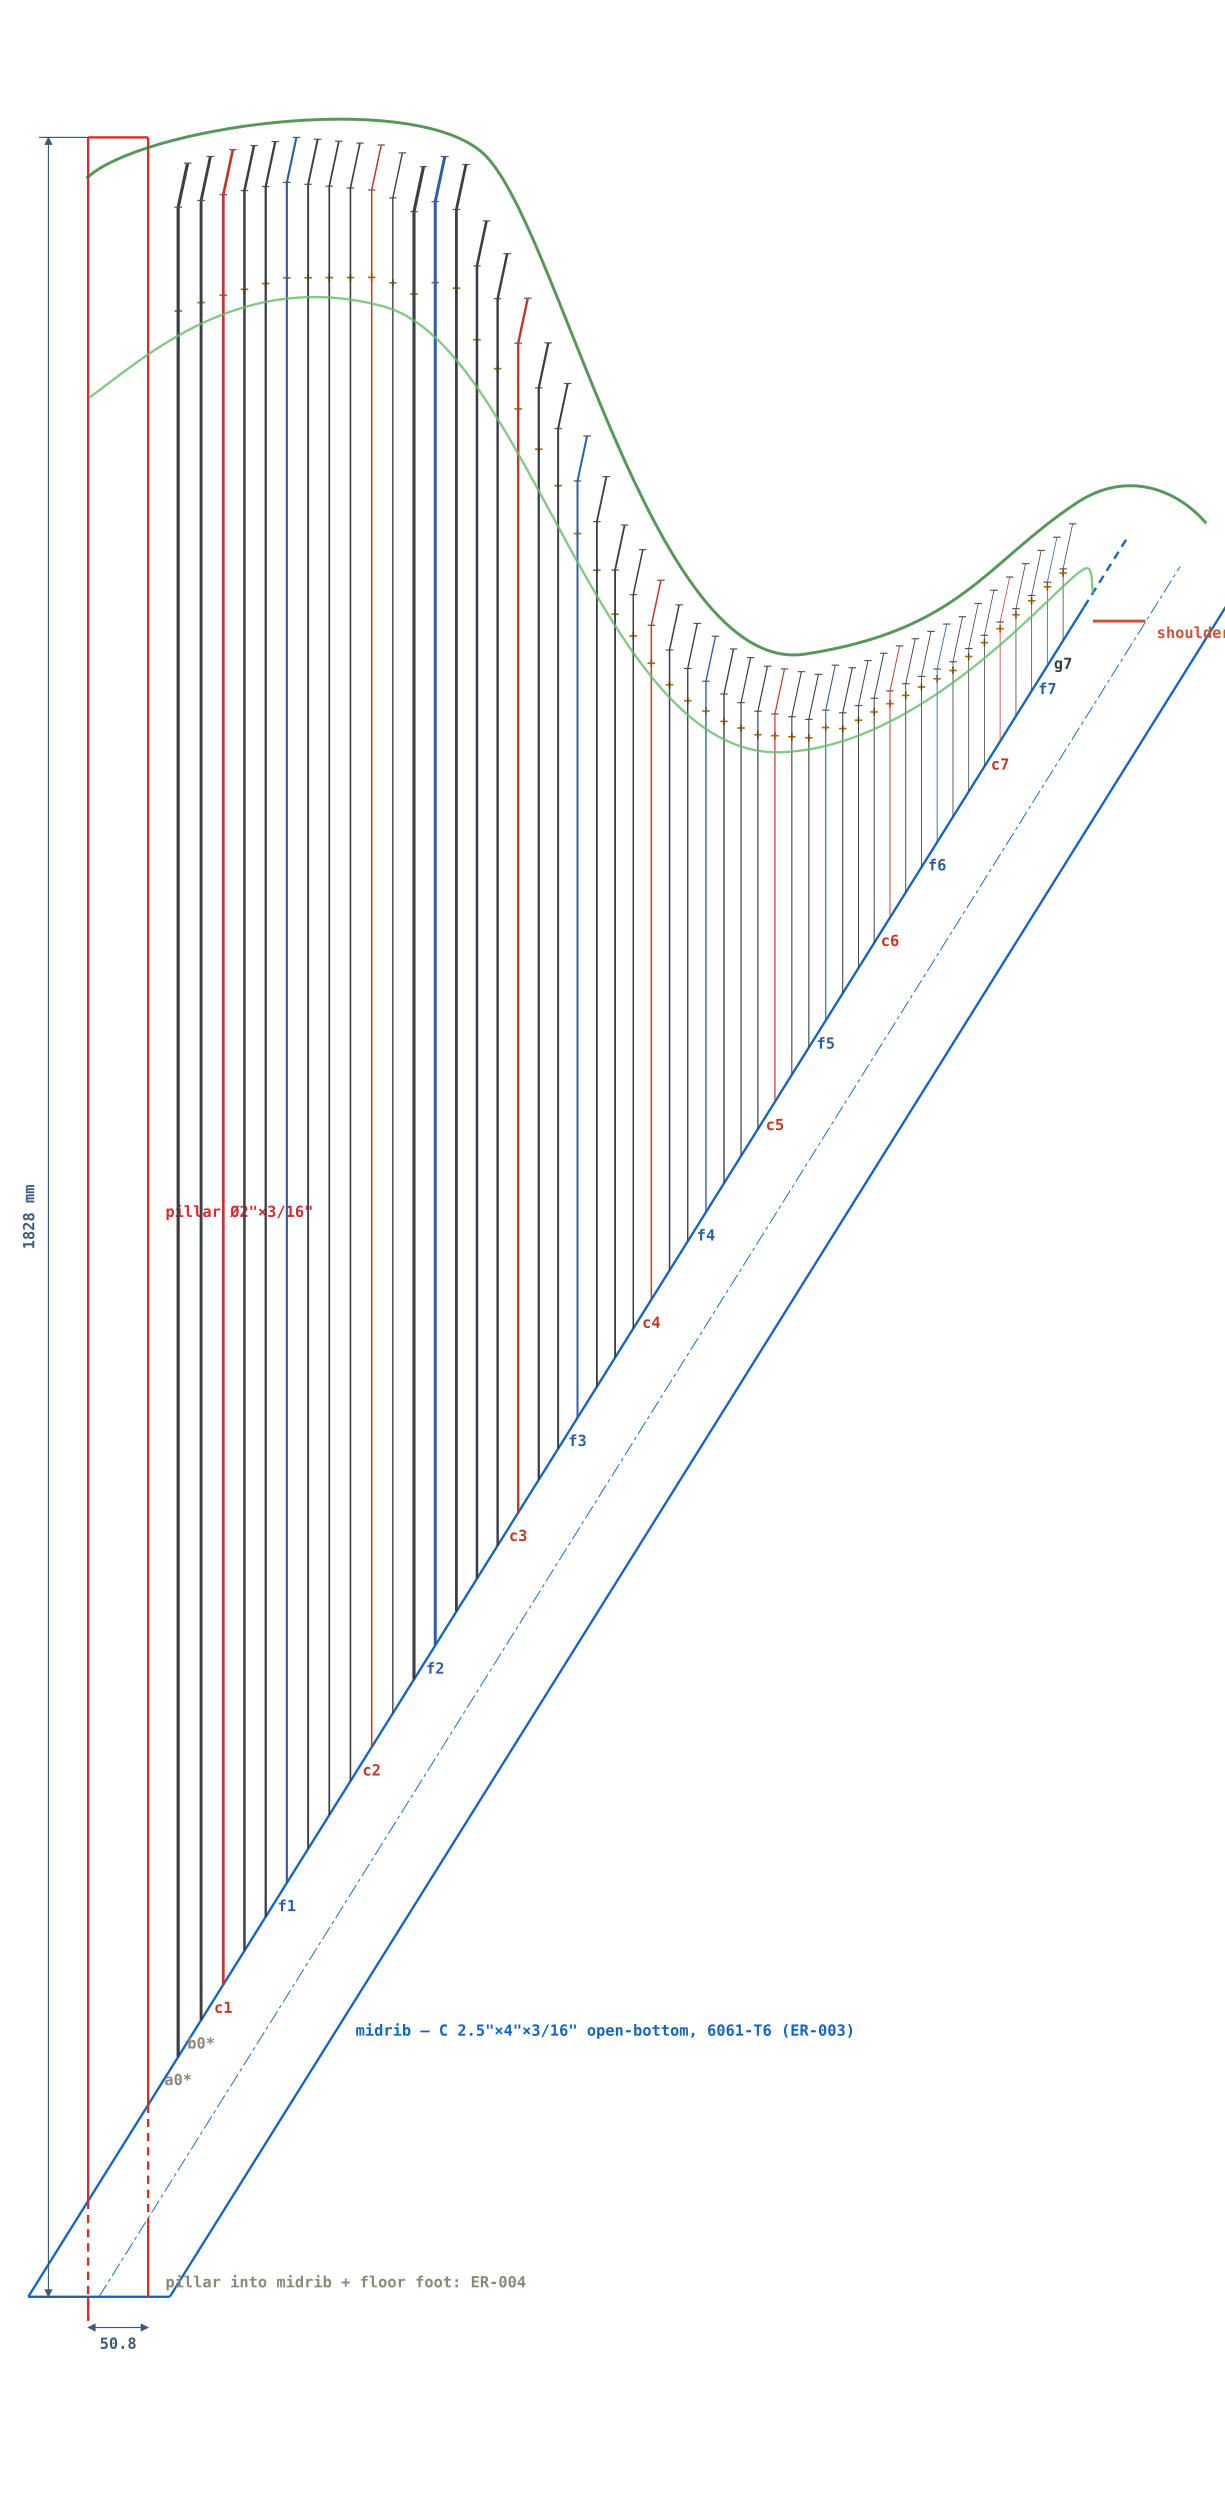
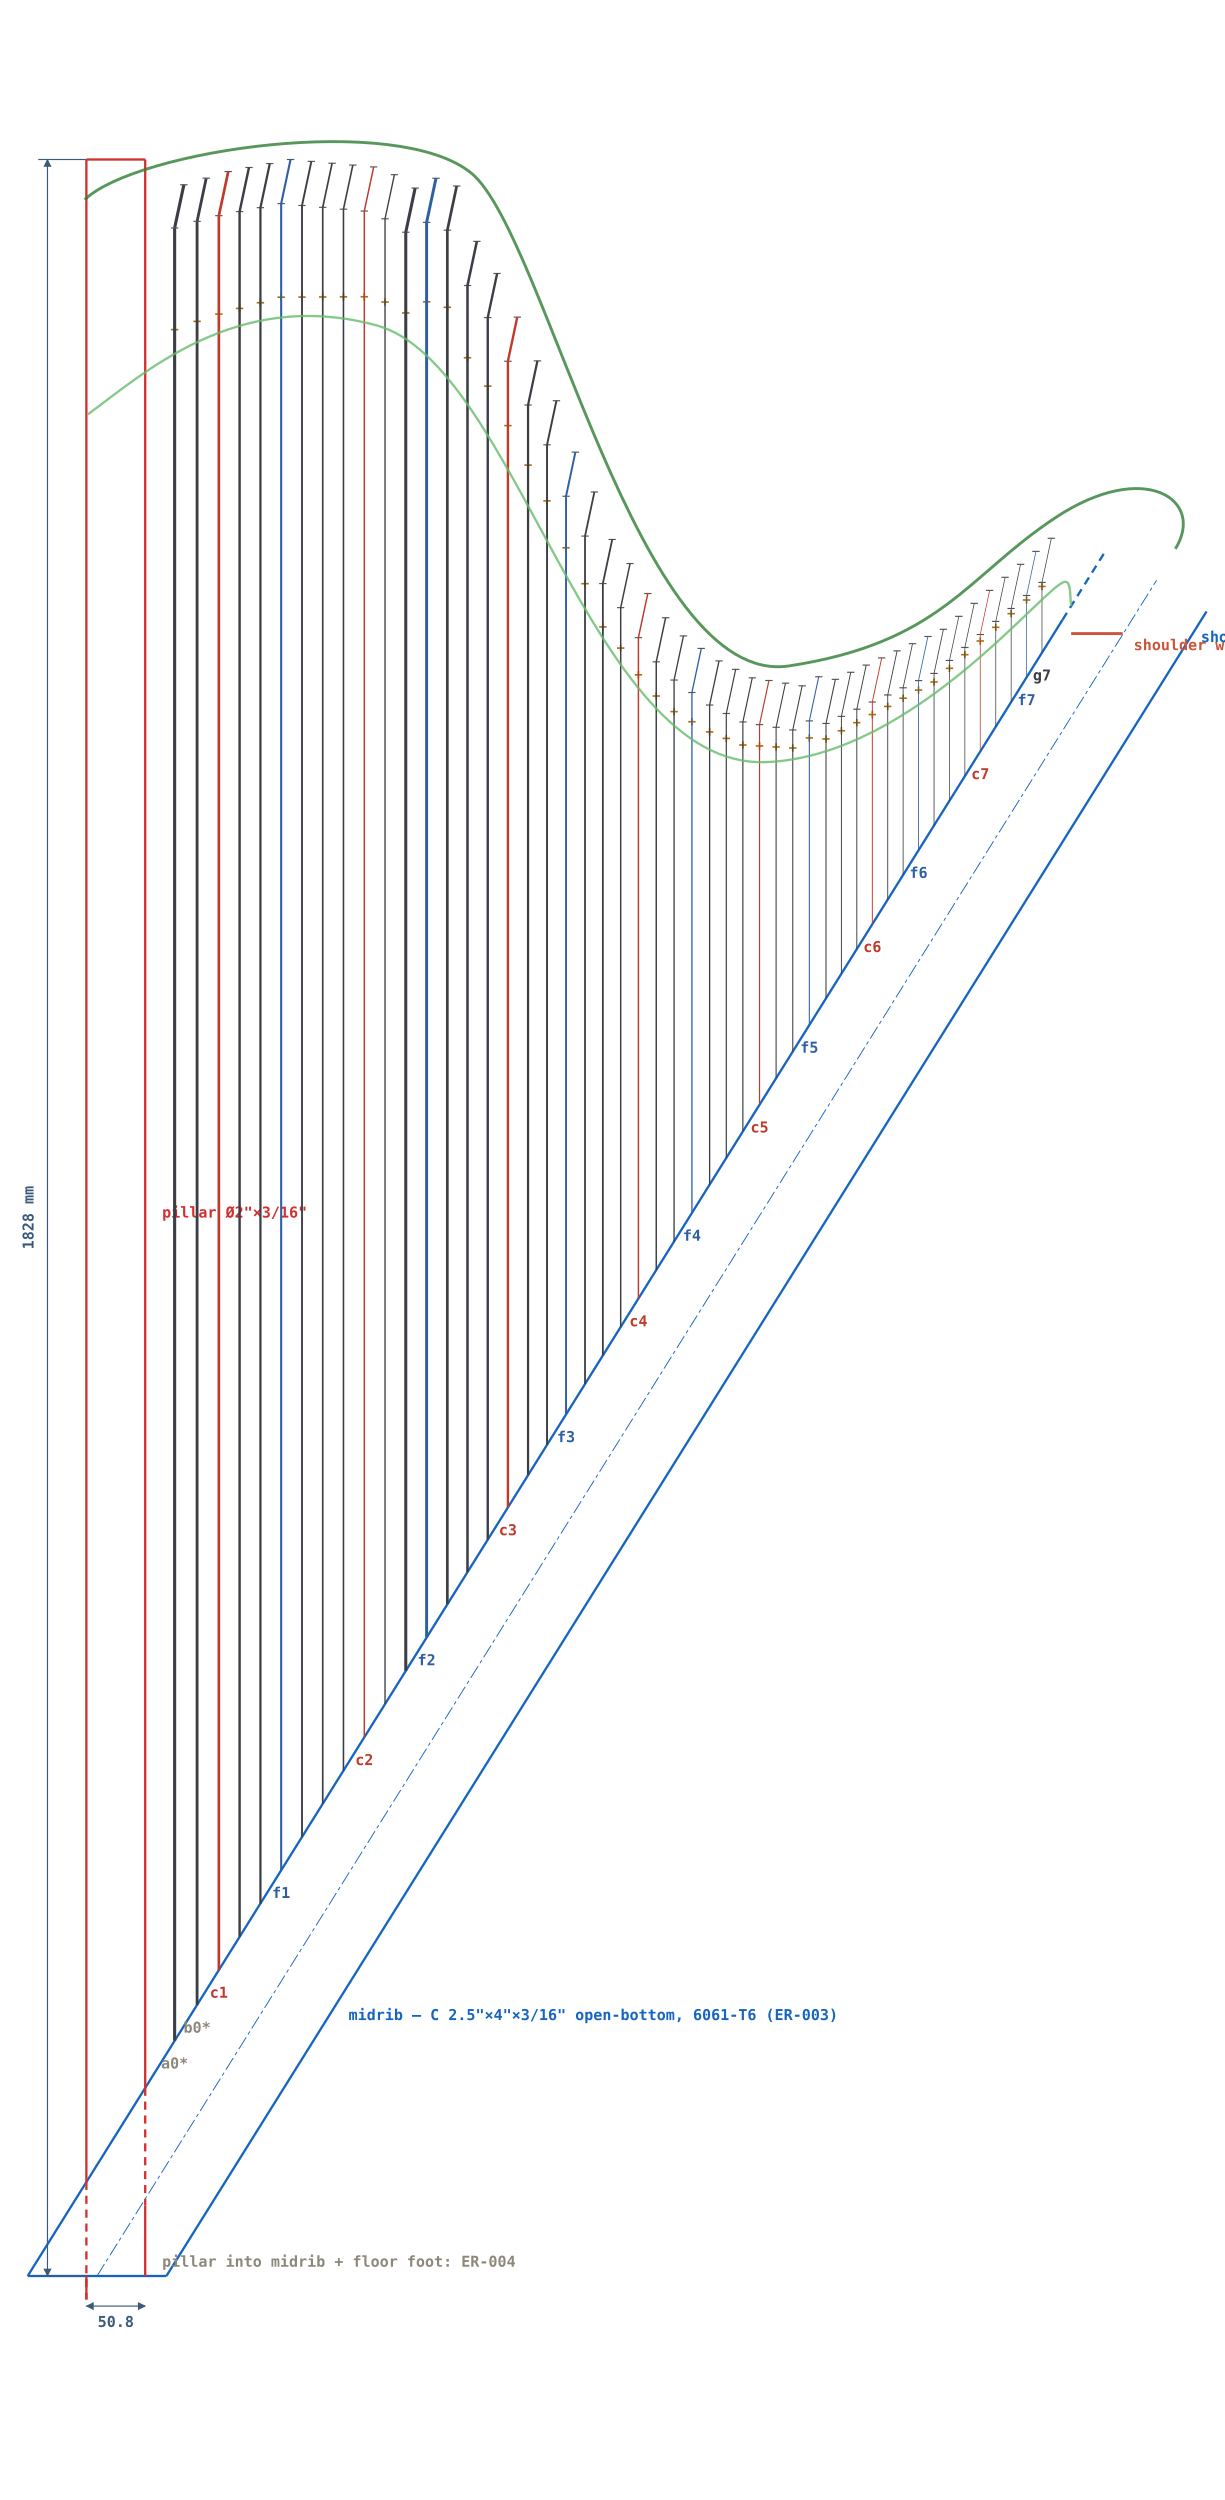
- <svg xmlns="http://www.w3.org/2000/svg" width="942mm" height="1924mm" viewBox="65 0 1036 1924">
+ <svg xmlns="http://www.w3.org/2000/svg" width="942mm" height="1924mm" viewBox="65 0 1057 1924">
  <style>.nl{font-size:13px;font-weight:700;font-family:ui-monospace,Menlo,Consolas,monospace}</style>
  <defs>
    <marker id="arr" viewBox="0 0 10 10" refX="9" refY="5" markerWidth="7" markerHeight="7" orient="auto-start-reverse">
      <path d="M0 0 L10 5 L0 10 z" fill="#3b5a7a" />
    </marker>
  </defs>
  <line x1="88.9" y1="1848.0" x2="982.6" y2="417.7" stroke="#1565c0" stroke-width="2" />
  <line x1="982.6" y1="417.7" x2="1020.7" y2="356.7" stroke="#1565c0" stroke-width="2" stroke-dasharray="7 5" />
  <line x1="208.7" y1="1848.0" x2="1106.9" y2="410.6" stroke="#1565c0" stroke-width="2" />
  <line x1="990.0" y1="429.7" x2="1034.5" y2="429.7" stroke="#c9553a" stroke-width="2.5" />
  <text x="1044" y="444" class="nl" fill="#c9553a">shoulder weld</text>
  <text x="1102" y="437" class="nl" fill="#1565c0">shoulder lap: ER-005</text>
  <line x1="88.9" y1="1848.0" x2="208.7" y2="1848.0" stroke="#1565c0" stroke-width="2" />
  <line x1="148.8" y1="1848.0" x2="1063.8" y2="383.6" stroke="#1565c0" stroke-width="0.8" stroke-dasharray="12 3 3 3" />
  <text x="366" y="1627" class="nl" fill="#1565c0">midrib — C 2.5"×4"×3/16" open-bottom, 6061-T6 (ER-003)</text>
  <line x1="139.6" y1="20.3" x2="139.6" y2="1766.7" stroke="#d32f2f" stroke-width="2" />
  <line x1="139.6" y1="1766.7" x2="139.6" y2="1868.3" stroke="#d32f2f" stroke-width="2" stroke-dasharray="7 5" />
  <line x1="139.6" y1="1868.3" x2="139.6" y2="1848.0" stroke="#d32f2f" stroke-width="2" />
  <line x1="190.4" y1="20.3" x2="190.4" y2="1685.4" stroke="#d32f2f" stroke-width="2" />
  <line x1="190.4" y1="1685.4" x2="190.4" y2="1787.0" stroke="#d32f2f" stroke-width="2" stroke-dasharray="7 5" />
  <line x1="190.4" y1="1787.0" x2="190.4" y2="1848.0" stroke="#d32f2f" stroke-width="2" />
  <line x1="139.6" y1="20.3" x2="190.4" y2="20.3" stroke="#d32f2f" stroke-width="2" />
  <text x="205" y="934" class="nl" fill="#d32f2f">pillar Ø2"×3/16"</text>
  <text x="205" y="1840" class="nl" fill="#8d877a">pillar into midrib + floor foot: ER-004</text>
  <g stroke="#3b5a7a" stroke-width="1" fill="none">
    <line x1="106" y1="20.3" x2="106" y2="1848.0" marker-start="url(#arr)" marker-end="url(#arr)" />
    <line x1="98" y1="20.3" x2="139.6" y2="20.3" />
    <line x1="98" y1="1848.0" x2="139.6" y2="1848.0" />
  </g>
  <text x="94" y="934" class="nl" fill="#3b5a7a" text-anchor="middle" transform="rotate(-90 94 934)">1828 mm</text>
  <g stroke="#3b5a7a" stroke-width="1" fill="none">
    <line x1="139.6" y1="1874.0" x2="190.4" y2="1874.0" marker-start="url(#arr)" marker-end="url(#arr)" />
  </g>
  <text x="165" y="1892" class="nl" fill="#3b5a7a" text-anchor="middle">50.8</text>
  <g stroke="#555" stroke-width="1.0" fill="none">
    <line x1="250.8" y1="68.8" x2="257.2" y2="68.8" />
    <line x1="258.9" y1="30.7" x2="265.3" y2="30.7" />
    <line x1="268.8" y1="65.3" x2="275.1" y2="65.3" />
    <line x1="276.9" y1="27.2" x2="283.2" y2="27.2" />
    <line x1="286.7" y1="61.9" x2="293.0" y2="61.9" />
    <line x1="294.8" y1="23.8" x2="301.1" y2="23.8" />
    <line x1="304.6" y1="58.4" x2="311.0" y2="58.4" />
    <line x1="312.7" y1="20.3" x2="319.1" y2="20.3" />
    <line x1="322.6" y1="60.0" x2="328.9" y2="60.0" />
    <line x1="330.7" y1="21.9" x2="337.0" y2="21.9" />
    <line x1="340.5" y1="61.6" x2="346.9" y2="61.6" />
    <line x1="348.6" y1="23.5" x2="355.0" y2="23.5" />
    <line x1="358.4" y1="63.2" x2="364.8" y2="63.2" />
    <line x1="366.5" y1="25.1" x2="372.9" y2="25.1" />
    <line x1="376.4" y1="64.8" x2="382.7" y2="64.8" />
    <line x1="384.5" y1="26.7" x2="390.8" y2="26.7" />
    <line x1="394.3" y1="71.5" x2="400.7" y2="71.5" />
    <line x1="402.4" y1="33.4" x2="408.8" y2="33.4" />
    <line x1="412.3" y1="83.1" x2="418.6" y2="83.1" />
    <line x1="420.4" y1="45.0" x2="426.7" y2="45.0" />
    <line x1="430.2" y1="74.6" x2="436.5" y2="74.6" />
    <line x1="438.3" y1="36.5" x2="444.7" y2="36.5" />
    <line x1="448.1" y1="81.3" x2="454.5" y2="81.3" />
    <line x1="456.2" y1="43.2" x2="462.6" y2="43.2" />
    <line x1="465.6" y1="129.1" x2="471.9" y2="129.1" />
    <line x1="473.7" y1="91.0" x2="480.0" y2="91.0" />
    <line x1="483.0" y1="156.8" x2="489.3" y2="156.8" />
    <line x1="491.1" y1="118.7" x2="497.4" y2="118.7" />
    <line x1="500.4" y1="194.5" x2="506.8" y2="194.5" />
    <line x1="508.5" y1="156.4" x2="514.9" y2="156.4" />
    <line x1="517.8" y1="232.3" x2="524.2" y2="232.3" />
    <line x1="525.9" y1="194.2" x2="532.3" y2="194.2" />
    <line x1="534.2" y1="266.7" x2="540.6" y2="266.7" />
    <line x1="542.3" y1="228.6" x2="548.7" y2="228.6" />
    <line x1="550.6" y1="311.1" x2="557.0" y2="311.1" />
    <line x1="558.7" y1="273.0" x2="565.1" y2="273.0" />
    <line x1="567.0" y1="345.5" x2="573.4" y2="345.5" />
    <line x1="575.1" y1="307.4" x2="581.5" y2="307.4" />
    <line x1="582.4" y1="386.5" x2="588.8" y2="386.5" />
    <line x1="590.5" y1="348.4" x2="596.8" y2="348.4" />
    <line x1="597.8" y1="407.3" x2="604.1" y2="407.3" />
    <line x1="605.9" y1="369.2" x2="612.2" y2="369.2" />
    <line x1="613.2" y1="433.2" x2="619.5" y2="433.2" />
    <line x1="621.3" y1="395.1" x2="627.6" y2="395.1" />
    <line x1="628.5" y1="454.1" x2="634.9" y2="454.1" />
    <line x1="636.6" y1="416.0" x2="643.0" y2="416.0" />
    <line x1="643.9" y1="469.8" x2="650.3" y2="469.8" />
    <line x1="652.0" y1="431.7" x2="658.4" y2="431.7" />
    <line x1="659.3" y1="480.6" x2="665.6" y2="480.6" />
    <line x1="667.4" y1="442.5" x2="673.7" y2="442.5" />
    <line x1="674.6" y1="491.4" x2="681.0" y2="491.4" />
    <line x1="682.8" y1="453.3" x2="689.1" y2="453.3" />
    <line x1="689.0" y1="498.7" x2="695.4" y2="498.7" />
    <line x1="697.1" y1="460.6" x2="703.5" y2="460.6" />
    <line x1="703.4" y1="506.0" x2="709.7" y2="506.0" />
    <line x1="711.5" y1="467.9" x2="717.8" y2="467.9" />
    <line x1="717.7" y1="508.3" x2="724.1" y2="508.3" />
    <line x1="725.8" y1="470.2" x2="732.2" y2="470.2" />
    <line x1="732.1" y1="510.6" x2="738.4" y2="510.6" />
    <line x1="740.2" y1="472.5" x2="746.5" y2="472.5" />
    <line x1="746.4" y1="512.9" x2="752.8" y2="512.9" />
    <line x1="754.5" y1="474.8" x2="760.9" y2="474.8" />
    <line x1="760.8" y1="505.1" x2="767.1" y2="505.1" />
    <line x1="768.9" y1="467.0" x2="775.2" y2="467.0" />
    <line x1="775.1" y1="507.3" x2="781.5" y2="507.3" />
    <line x1="783.2" y1="469.2" x2="789.6" y2="469.2" />
    <line x1="788.4" y1="501.2" x2="794.8" y2="501.2" />
    <line x1="796.5" y1="463.1" x2="802.9" y2="463.1" />
    <line x1="801.8" y1="495.0" x2="808.1" y2="495.0" />
    <line x1="809.9" y1="456.9" x2="816.2" y2="456.9" />
    <line x1="815.1" y1="488.8" x2="821.4" y2="488.8" />
    <line x1="823.2" y1="450.7" x2="829.5" y2="450.7" />
    <line x1="828.4" y1="482.7" x2="834.8" y2="482.7" />
    <line x1="836.5" y1="444.6" x2="842.8" y2="444.6" />
    <line x1="841.7" y1="476.5" x2="848.1" y2="476.5" />
    <line x1="849.8" y1="438.4" x2="856.2" y2="438.4" />
    <line x1="855.1" y1="470.3" x2="861.4" y2="470.3" />
    <line x1="863.2" y1="432.2" x2="869.5" y2="432.2" />
    <line x1="868.4" y1="464.1" x2="874.7" y2="464.1" />
    <line x1="876.5" y1="426.0" x2="882.8" y2="426.0" />
    <line x1="881.7" y1="452.9" x2="888.1" y2="452.9" />
    <line x1="889.8" y1="414.8" x2="896.2" y2="414.8" />
    <line x1="895.0" y1="441.7" x2="901.4" y2="441.7" />
    <line x1="903.1" y1="403.6" x2="909.5" y2="403.6" />
    <line x1="908.4" y1="430.5" x2="914.7" y2="430.5" />
    <line x1="916.5" y1="392.4" x2="922.8" y2="392.4" />
    <line x1="921.7" y1="419.2" x2="928.0" y2="419.2" />
    <line x1="929.8" y1="381.1" x2="936.1" y2="381.1" />
    <line x1="935.0" y1="408.0" x2="941.3" y2="408.0" />
    <line x1="943.1" y1="369.9" x2="949.5" y2="369.9" />
    <line x1="948.3" y1="396.8" x2="954.7" y2="396.8" />
    <line x1="956.4" y1="358.7" x2="962.8" y2="358.7" />
    <line x1="961.7" y1="385.5" x2="968.0" y2="385.5" />
    <line x1="969.7" y1="347.4" x2="976.1" y2="347.4" />
  </g>
  <line x1="254.0" y1="68.8" x2="262.1" y2="30.7" stroke="#c0392b" stroke-width="2.311" />
  <line x1="271.9" y1="65.3" x2="280.0" y2="27.2" stroke="#3b3e44" stroke-width="2.108" />
  <line x1="289.9" y1="61.9" x2="298.0" y2="23.8" stroke="#3b3e44" stroke-width="1.930" />
  <line x1="307.8" y1="58.4" x2="315.9" y2="20.3" stroke="#2e5fa3" stroke-width="1.803" />
  <line x1="325.8" y1="60.0" x2="333.9" y2="21.9" stroke="#3b3e44" stroke-width="1.626" />
  <line x1="343.7" y1="61.6" x2="351.8" y2="23.5" stroke="#3b3e44" stroke-width="1.448" />
  <line x1="361.6" y1="63.2" x2="369.7" y2="25.1" stroke="#3b3e44" stroke-width="1.372" />
  <line x1="379.6" y1="64.8" x2="387.7" y2="26.7" stroke="#c0392b" stroke-width="1.270" />
  <line x1="397.5" y1="71.5" x2="405.6" y2="33.4" stroke="#3b3e44" stroke-width="1.168" />
  <line x1="415.4" y1="83.1" x2="423.5" y2="45.0" stroke="#3b3e44" stroke-width="2.642" />
  <line x1="433.4" y1="74.6" x2="441.5" y2="36.5" stroke="#2e5fa3" stroke-width="2.540" />
  <line x1="451.3" y1="81.3" x2="459.4" y2="43.2" stroke="#3b3e44" stroke-width="2.337" />
  <line x1="468.7" y1="129.1" x2="476.8" y2="91.0" stroke="#3b3e44" stroke-width="2.184" />
  <line x1="486.2" y1="156.8" x2="494.3" y2="118.7" stroke="#3b3e44" stroke-width="2.057" />
  <line x1="503.6" y1="194.5" x2="511.7" y2="156.4" stroke="#c0392b" stroke-width="2.057" />
  <line x1="521.0" y1="232.3" x2="529.1" y2="194.2" stroke="#3b3e44" stroke-width="1.930" />
  <line x1="537.4" y1="266.7" x2="545.5" y2="228.6" stroke="#3b3e44" stroke-width="1.676" />
  <line x1="553.8" y1="311.1" x2="561.9" y2="273.0" stroke="#2e5fa3" stroke-width="1.676" />
  <line x1="570.2" y1="345.5" x2="578.3" y2="307.4" stroke="#3b3e44" stroke-width="1.549" />
  <line x1="585.6" y1="386.5" x2="593.7" y2="348.4" stroke="#3b3e44" stroke-width="1.549" />
  <line x1="601.0" y1="407.3" x2="609.1" y2="369.2" stroke="#3b3e44" stroke-width="1.270" />
  <line x1="616.3" y1="433.2" x2="624.4" y2="395.1" stroke="#c0392b" stroke-width="1.270" />
  <line x1="631.7" y1="454.1" x2="639.8" y2="416.0" stroke="#3b3e44" stroke-width="1.270" />
  <line x1="647.1" y1="469.8" x2="655.2" y2="431.7" stroke="#3b3e44" stroke-width="1.143" />
  <line x1="662.5" y1="480.6" x2="670.6" y2="442.5" stroke="#2e5fa3" stroke-width="1.143" />
  <line x1="677.8" y1="491.4" x2="685.9" y2="453.3" stroke="#3b3e44" stroke-width="1.143" />
  <line x1="692.2" y1="498.7" x2="700.3" y2="460.6" stroke="#3b3e44" stroke-width="1.016" />
  <line x1="706.5" y1="506.0" x2="714.6" y2="467.9" stroke="#3b3e44" stroke-width="1.016" />
  <line x1="720.9" y1="508.3" x2="729.0" y2="470.2" stroke="#c0392b" stroke-width="1.016" />
  <line x1="735.2" y1="510.6" x2="743.3" y2="472.5" stroke="#3b3e44" stroke-width="0.914" />
  <line x1="749.6" y1="512.9" x2="757.7" y2="474.8" stroke="#3b3e44" stroke-width="0.914" />
  <line x1="763.9" y1="505.1" x2="772.0" y2="467.0" stroke="#2e5fa3" stroke-width="0.914" />
  <line x1="778.3" y1="507.3" x2="786.4" y2="469.2" stroke="#3b3e44" stroke-width="0.914" />
  <line x1="791.6" y1="501.2" x2="799.7" y2="463.1" stroke="#3b3e44" stroke-width="0.813" />
  <line x1="804.9" y1="495.0" x2="813.0" y2="456.9" stroke="#3b3e44" stroke-width="0.813" />
  <line x1="818.3" y1="488.8" x2="826.4" y2="450.7" stroke="#c0392b" stroke-width="0.813" />
  <line x1="831.6" y1="482.7" x2="839.7" y2="444.6" stroke="#3b3e44" stroke-width="0.762" />
  <line x1="844.9" y1="476.5" x2="853.0" y2="438.4" stroke="#3b3e44" stroke-width="0.711" />
  <line x1="858.2" y1="470.3" x2="866.3" y2="432.2" stroke="#2e5fa3" stroke-width="0.711" />
  <line x1="871.6" y1="464.1" x2="879.7" y2="426.0" stroke="#3b3e44" stroke-width="0.711" />
  <line x1="884.9" y1="452.9" x2="893.0" y2="414.8" stroke="#3b3e44" stroke-width="0.635" />
  <line x1="898.2" y1="441.7" x2="906.3" y2="403.6" stroke="#3b3e44" stroke-width="0.635" />
  <line x1="911.5" y1="430.5" x2="919.6" y2="392.4" stroke="#c0392b" stroke-width="0.635" />
  <line x1="924.9" y1="419.2" x2="933.0" y2="381.1" stroke="#3b3e44" stroke-width="0.635" />
  <line x1="938.2" y1="408.0" x2="946.3" y2="369.9" stroke="#3b3e44" stroke-width="0.635" />
  <line x1="951.5" y1="396.8" x2="959.6" y2="358.7" stroke="#2e5fa3" stroke-width="0.635" />
  <line x1="964.8" y1="385.5" x2="972.9" y2="347.4" stroke="#3b3e44" stroke-width="0.635" />
  <g stroke="#a8700f" stroke-width="1.4">
    <line x1="250.8" y1="153.8" x2="257.2" y2="153.8" />
    <line x1="254.0" y1="150.6" x2="254.0" y2="157.0" />
  </g>
  <g stroke="#a8700f" stroke-width="1.4">
    <line x1="268.7" y1="148.9" x2="275.1" y2="148.9" />
    <line x1="271.9" y1="145.7" x2="271.9" y2="152.1" />
  </g>
  <g stroke="#a8700f" stroke-width="1.4">
    <line x1="286.7" y1="144.0" x2="293.1" y2="144.0" />
    <line x1="289.9" y1="140.8" x2="289.9" y2="147.2" />
  </g>
  <g stroke="#a8700f" stroke-width="1.4">
    <line x1="304.6" y1="139.2" x2="311.0" y2="139.2" />
    <line x1="307.8" y1="136.0" x2="307.8" y2="142.4" />
  </g>
  <g stroke="#a8700f" stroke-width="1.4">
    <line x1="322.6" y1="139.1" x2="329.0" y2="139.1" />
    <line x1="325.8" y1="135.9" x2="325.8" y2="142.3" />
  </g>
  <g stroke="#a8700f" stroke-width="1.4">
    <line x1="340.5" y1="139.0" x2="346.9" y2="139.0" />
    <line x1="343.7" y1="135.8" x2="343.7" y2="142.2" />
  </g>
  <g stroke="#a8700f" stroke-width="1.4">
    <line x1="358.4" y1="138.9" x2="364.8" y2="138.9" />
    <line x1="361.6" y1="135.7" x2="361.6" y2="142.1" />
  </g>
  <g stroke="#a8700f" stroke-width="1.4">
    <line x1="376.4" y1="138.8" x2="382.8" y2="138.8" />
    <line x1="379.6" y1="135.6" x2="379.6" y2="142.0" />
  </g>
  <g stroke="#a8700f" stroke-width="1.4">
    <line x1="394.3" y1="143.4" x2="400.7" y2="143.4" />
    <line x1="397.5" y1="140.2" x2="397.5" y2="146.6" />
  </g>
  <g stroke="#a8700f" stroke-width="1.4">
    <line x1="412.2" y1="152.8" x2="418.6" y2="152.8" />
    <line x1="415.4" y1="149.6" x2="415.4" y2="156.0" />
  </g>
  <g stroke="#a8700f" stroke-width="1.4">
    <line x1="430.2" y1="143.2" x2="436.6" y2="143.2" />
    <line x1="433.4" y1="140.0" x2="433.4" y2="146.4" />
  </g>
  <g stroke="#a8700f" stroke-width="1.4">
    <line x1="448.1" y1="147.9" x2="454.5" y2="147.9" />
    <line x1="451.3" y1="144.7" x2="451.3" y2="151.1" />
  </g>
  <g stroke="#a8700f" stroke-width="1.4">
    <line x1="465.5" y1="191.5" x2="471.9" y2="191.5" />
    <line x1="468.7" y1="188.3" x2="468.7" y2="194.7" />
  </g>
  <g stroke="#a8700f" stroke-width="1.4">
    <line x1="483.0" y1="216.0" x2="489.4" y2="216.0" />
    <line x1="486.2" y1="212.8" x2="486.2" y2="219.2" />
  </g>
  <g stroke="#a8700f" stroke-width="1.4">
    <line x1="500.4" y1="250.1" x2="506.8" y2="250.1" />
    <line x1="503.6" y1="246.9" x2="503.6" y2="253.3" />
  </g>
  <g stroke="#a8700f" stroke-width="1.4">
    <line x1="517.8" y1="284.2" x2="524.2" y2="284.2" />
    <line x1="521.0" y1="281.0" x2="521.0" y2="287.4" />
  </g>
  <g stroke="#a8700f" stroke-width="1.4">
    <line x1="534.2" y1="315.1" x2="540.6" y2="315.1" />
    <line x1="537.4" y1="311.9" x2="537.4" y2="318.3" />
  </g>
  <g stroke="#a8700f" stroke-width="1.4">
    <line x1="550.6" y1="355.6" x2="557.0" y2="355.6" />
    <line x1="553.8" y1="352.4" x2="553.8" y2="358.8" />
  </g>
  <g stroke="#a8700f" stroke-width="1.4">
    <line x1="567.0" y1="386.6" x2="573.4" y2="386.6" />
    <line x1="570.2" y1="383.4" x2="570.2" y2="389.8" />
  </g>
  <g stroke="#a8700f" stroke-width="1.4">
    <line x1="582.4" y1="423.9" x2="588.8" y2="423.9" />
    <line x1="585.6" y1="420.7" x2="585.6" y2="427.1" />
  </g>
  <g stroke="#a8700f" stroke-width="1.4">
    <line x1="597.8" y1="442.2" x2="604.2" y2="442.2" />
    <line x1="601.0" y1="439.0" x2="601.0" y2="445.4" />
  </g>
  <g stroke="#a8700f" stroke-width="1.4">
    <line x1="613.1" y1="465.3" x2="619.5" y2="465.3" />
    <line x1="616.3" y1="462.1" x2="616.3" y2="468.5" />
  </g>
  <g stroke="#a8700f" stroke-width="1.4">
    <line x1="628.5" y1="483.6" x2="634.9" y2="483.6" />
    <line x1="631.7" y1="480.4" x2="631.7" y2="486.8" />
  </g>
  <g stroke="#a8700f" stroke-width="1.4">
    <line x1="643.9" y1="497.1" x2="650.3" y2="497.1" />
    <line x1="647.1" y1="493.9" x2="647.1" y2="500.3" />
  </g>
  <g stroke="#a8700f" stroke-width="1.4">
    <line x1="659.3" y1="505.8" x2="665.7" y2="505.8" />
    <line x1="662.5" y1="502.6" x2="662.5" y2="509.0" />
  </g>
  <g stroke="#a8700f" stroke-width="1.4">
    <line x1="674.6" y1="514.6" x2="681.0" y2="514.6" />
    <line x1="677.8" y1="511.4" x2="677.8" y2="517.8" />
  </g>
  <g stroke="#a8700f" stroke-width="1.4">
    <line x1="689.0" y1="520.2" x2="695.4" y2="520.2" />
    <line x1="692.2" y1="517.0" x2="692.2" y2="523.4" />
  </g>
  <g stroke="#a8700f" stroke-width="1.4">
    <line x1="703.3" y1="525.9" x2="709.7" y2="525.9" />
    <line x1="706.5" y1="522.7" x2="706.5" y2="529.1" />
  </g>
  <g stroke="#a8700f" stroke-width="1.4">
    <line x1="717.7" y1="526.7" x2="724.1" y2="526.7" />
    <line x1="720.9" y1="523.5" x2="720.9" y2="529.9" />
  </g>
  <g stroke="#a8700f" stroke-width="1.4">
    <line x1="732.0" y1="527.6" x2="738.4" y2="527.6" />
    <line x1="735.2" y1="524.4" x2="735.2" y2="530.8" />
  </g>
  <g stroke="#a8700f" stroke-width="1.4">
    <line x1="746.4" y1="528.5" x2="752.8" y2="528.5" />
    <line x1="749.6" y1="525.3" x2="749.6" y2="531.7" />
  </g>
  <g stroke="#a8700f" stroke-width="1.4">
    <line x1="760.7" y1="519.8" x2="767.1" y2="519.8" />
    <line x1="763.9" y1="516.6" x2="763.9" y2="523.0" />
  </g>
  <g stroke="#a8700f" stroke-width="1.4">
    <line x1="775.1" y1="520.7" x2="781.5" y2="520.7" />
    <line x1="778.3" y1="517.5" x2="778.3" y2="523.9" />
  </g>
  <g stroke="#a8700f" stroke-width="1.4">
    <line x1="788.4" y1="513.6" x2="794.8" y2="513.6" />
    <line x1="791.6" y1="510.4" x2="791.6" y2="516.8" />
  </g>
  <g stroke="#a8700f" stroke-width="1.4">
    <line x1="801.7" y1="506.6" x2="808.1" y2="506.6" />
    <line x1="804.9" y1="503.4" x2="804.9" y2="509.8" />
  </g>
  <g stroke="#a8700f" stroke-width="1.4">
    <line x1="815.1" y1="499.6" x2="821.5" y2="499.6" />
    <line x1="818.3" y1="496.4" x2="818.3" y2="502.8" />
  </g>
  <g stroke="#a8700f" stroke-width="1.4">
    <line x1="828.4" y1="492.6" x2="834.8" y2="492.6" />
    <line x1="831.6" y1="489.4" x2="831.6" y2="495.8" />
  </g>
  <g stroke="#a8700f" stroke-width="1.4">
    <line x1="841.7" y1="485.5" x2="848.1" y2="485.5" />
    <line x1="844.9" y1="482.3" x2="844.9" y2="488.7" />
  </g>
  <g stroke="#a8700f" stroke-width="1.4">
    <line x1="855.0" y1="478.5" x2="861.4" y2="478.5" />
    <line x1="858.2" y1="475.3" x2="858.2" y2="481.7" />
  </g>
  <g stroke="#a8700f" stroke-width="1.4">
    <line x1="868.4" y1="471.5" x2="874.8" y2="471.5" />
    <line x1="871.6" y1="468.3" x2="871.6" y2="474.7" />
  </g>
  <g stroke="#a8700f" stroke-width="1.4">
    <line x1="881.7" y1="459.7" x2="888.1" y2="459.7" />
    <line x1="884.9" y1="456.5" x2="884.9" y2="462.9" />
  </g>
  <g stroke="#a8700f" stroke-width="1.4">
    <line x1="895.0" y1="447.9" x2="901.4" y2="447.9" />
    <line x1="898.2" y1="444.7" x2="898.2" y2="451.1" />
  </g>
  <g stroke="#a8700f" stroke-width="1.4">
    <line x1="908.3" y1="436.1" x2="914.7" y2="436.1" />
    <line x1="911.5" y1="432.9" x2="911.5" y2="439.3" />
  </g>
  <g stroke="#a8700f" stroke-width="1.4">
    <line x1="921.7" y1="424.3" x2="928.1" y2="424.3" />
    <line x1="924.9" y1="421.1" x2="924.9" y2="427.5" />
  </g>
  <g stroke="#a8700f" stroke-width="1.4">
    <line x1="935.0" y1="412.5" x2="941.4" y2="412.5" />
    <line x1="938.2" y1="409.3" x2="938.2" y2="415.7" />
  </g>
  <g stroke="#a8700f" stroke-width="1.4">
    <line x1="948.3" y1="400.7" x2="954.7" y2="400.7" />
    <line x1="951.5" y1="397.5" x2="951.5" y2="403.9" />
  </g>
  <g stroke="#a8700f" stroke-width="1.4">
    <line x1="961.6" y1="389.0" x2="968.0" y2="389.0" />
    <line x1="964.8" y1="385.8" x2="964.8" y2="392.2" />
  </g>
  <g stroke="#a8700f" stroke-width="1.4">
    <line x1="232.0" y1="160.1" x2="238.4" y2="160.1" />
    <line x1="235.2" y1="156.9" x2="235.2" y2="163.3" />
  </g>
  <g stroke="#a8700f" stroke-width="1.4">
    <line x1="212.6" y1="167.2" x2="219.0" y2="167.2" />
    <line x1="215.8" y1="164.0" x2="215.8" y2="170.4" />
  </g>
  <line x1="964.8" y1="446.2" x2="964.8" y2="385.5" stroke="#3b3e44" stroke-width="0.635" />
  <text x="964.8" y="470.2" class="nl" fill="#3b3e44" text-anchor="middle">g7</text>
  <line x1="951.5" y1="467.5" x2="951.5" y2="396.8" stroke="#2e5fa3" stroke-width="0.635" />
  <text x="951.5" y="491.5" class="nl" fill="#2e5fa3" text-anchor="middle">f7</text>
  <line x1="938.2" y1="488.8" x2="938.2" y2="408.0" stroke="#3b3e44" stroke-width="0.635" />
  <line x1="924.9" y1="510.1" x2="924.9" y2="419.2" stroke="#3b3e44" stroke-width="0.635" />
  <line x1="911.5" y1="531.4" x2="911.5" y2="430.5" stroke="#c0392b" stroke-width="0.635" />
  <text x="911.5" y="555.4" class="nl" fill="#c0392b" text-anchor="middle">c7</text>
  <line x1="898.2" y1="552.8" x2="898.2" y2="441.7" stroke="#3b3e44" stroke-width="0.635" />
  <line x1="884.9" y1="574.1" x2="884.9" y2="452.9" stroke="#3b3e44" stroke-width="0.635" />
  <line x1="871.6" y1="595.4" x2="871.6" y2="464.1" stroke="#3b3e44" stroke-width="0.711" />
  <line x1="858.2" y1="616.7" x2="858.2" y2="470.3" stroke="#2e5fa3" stroke-width="0.711" />
  <text x="858.2" y="640.7" class="nl" fill="#2e5fa3" text-anchor="middle">f6</text>
  <line x1="844.9" y1="638.1" x2="844.9" y2="476.5" stroke="#3b3e44" stroke-width="0.711" />
  <line x1="831.6" y1="659.4" x2="831.6" y2="482.7" stroke="#3b3e44" stroke-width="0.762" />
  <line x1="818.3" y1="680.7" x2="818.3" y2="488.8" stroke="#c0392b" stroke-width="0.813" />
  <text x="818.3" y="704.7" class="nl" fill="#c0392b" text-anchor="middle">c6</text>
  <line x1="804.9" y1="702.0" x2="804.9" y2="495.0" stroke="#3b3e44" stroke-width="0.813" />
  <line x1="791.6" y1="723.4" x2="791.6" y2="501.2" stroke="#3b3e44" stroke-width="0.813" />
  <line x1="778.3" y1="744.7" x2="778.3" y2="507.3" stroke="#3b3e44" stroke-width="0.914" />
  <line x1="763.9" y1="767.6" x2="763.9" y2="505.1" stroke="#2e5fa3" stroke-width="0.914" />
  <text x="763.9" y="791.6" class="nl" fill="#2e5fa3" text-anchor="middle">f5</text>
  <line x1="749.6" y1="790.6" x2="749.6" y2="512.9" stroke="#3b3e44" stroke-width="0.914" />
  <line x1="735.2" y1="813.6" x2="735.2" y2="510.6" stroke="#3b3e44" stroke-width="0.914" />
  <line x1="720.9" y1="836.5" x2="720.9" y2="508.3" stroke="#c0392b" stroke-width="1.016" />
  <text x="720.9" y="860.5" class="nl" fill="#c0392b" text-anchor="middle">c5</text>
  <line x1="706.5" y1="859.5" x2="706.5" y2="506.0" stroke="#3b3e44" stroke-width="1.016" />
  <line x1="692.2" y1="882.5" x2="692.2" y2="498.7" stroke="#3b3e44" stroke-width="1.016" />
  <line x1="677.8" y1="905.4" x2="677.8" y2="491.4" stroke="#3b3e44" stroke-width="1.143" />
  <line x1="662.5" y1="930.0" x2="662.5" y2="480.6" stroke="#2e5fa3" stroke-width="1.143" />
  <text x="662.5" y="954.0" class="nl" fill="#2e5fa3" text-anchor="middle">f4</text>
  <line x1="647.1" y1="954.6" x2="647.1" y2="469.8" stroke="#3b3e44" stroke-width="1.143" />
  <line x1="631.7" y1="979.2" x2="631.7" y2="454.1" stroke="#3b3e44" stroke-width="1.270" />
  <line x1="616.3" y1="1003.9" x2="616.3" y2="433.2" stroke="#c0392b" stroke-width="1.270" />
  <text x="616.3" y="1027.9" class="nl" fill="#c0392b" text-anchor="middle">c4</text>
  <line x1="601.0" y1="1028.5" x2="601.0" y2="407.3" stroke="#3b3e44" stroke-width="1.270" />
  <line x1="585.6" y1="1053.1" x2="585.6" y2="386.5" stroke="#3b3e44" stroke-width="1.549" />
  <line x1="570.2" y1="1077.7" x2="570.2" y2="345.5" stroke="#3b3e44" stroke-width="1.549" />
  <line x1="553.8" y1="1103.9" x2="553.8" y2="311.1" stroke="#2e5fa3" stroke-width="1.676" />
  <text x="553.8" y="1127.9" class="nl" fill="#2e5fa3" text-anchor="middle">f3</text>
  <line x1="537.4" y1="1130.2" x2="537.4" y2="266.7" stroke="#3b3e44" stroke-width="1.676" />
  <line x1="521.0" y1="1156.4" x2="521.0" y2="232.3" stroke="#3b3e44" stroke-width="1.930" />
  <line x1="503.6" y1="1184.3" x2="503.6" y2="194.5" stroke="#c0392b" stroke-width="2.057" />
  <text x="503.6" y="1208.3" class="nl" fill="#c0392b" text-anchor="middle">c3</text>
  <line x1="486.2" y1="1212.2" x2="486.2" y2="156.8" stroke="#3b3e44" stroke-width="2.057" />
  <line x1="468.7" y1="1240.1" x2="468.7" y2="129.1" stroke="#3b3e44" stroke-width="2.184" />
  <line x1="451.3" y1="1267.9" x2="451.3" y2="81.3" stroke="#3b3e44" stroke-width="2.337" />
  <line x1="433.4" y1="1296.6" x2="433.4" y2="74.6" stroke="#2e5fa3" stroke-width="2.540" />
  <text x="433.4" y="1320.6" class="nl" fill="#2e5fa3" text-anchor="middle">f2</text>
  <line x1="415.4" y1="1325.4" x2="415.4" y2="83.1" stroke="#3b3e44" stroke-width="2.642" />
  <line x1="397.5" y1="1354.1" x2="397.5" y2="71.5" stroke="#3b3e44" stroke-width="1.168" />
  <line x1="379.6" y1="1382.8" x2="379.6" y2="64.8" stroke="#c0392b" stroke-width="1.270" />
  <text x="379.6" y="1406.8" class="nl" fill="#c0392b" text-anchor="middle">c2</text>
  <line x1="361.6" y1="1411.5" x2="361.6" y2="63.2" stroke="#3b3e44" stroke-width="1.372" />
  <line x1="343.7" y1="1440.2" x2="343.7" y2="61.6" stroke="#3b3e44" stroke-width="1.448" />
  <line x1="325.8" y1="1468.9" x2="325.8" y2="60.0" stroke="#3b3e44" stroke-width="1.626" />
  <line x1="307.8" y1="1497.6" x2="307.8" y2="58.4" stroke="#2e5fa3" stroke-width="1.803" />
  <text x="307.8" y="1521.6" class="nl" fill="#2e5fa3" text-anchor="middle">f1</text>
  <line x1="289.9" y1="1526.3" x2="289.9" y2="61.9" stroke="#3b3e44" stroke-width="1.930" />
  <line x1="271.9" y1="1555.0" x2="271.9" y2="65.3" stroke="#3b3e44" stroke-width="2.108" />
  <line x1="254.0" y1="1583.7" x2="254.0" y2="68.8" stroke="#c0392b" stroke-width="2.311" />
  <text x="254.0" y="1607.7" class="nl" fill="#c0392b" text-anchor="middle">c1</text>
  <line x1="235.2" y1="1613.9" x2="235.2" y2="73.7" stroke="#3b3e44" stroke-width="2.426" />
  <line x1="235.2" y1="73.7" x2="243.1" y2="36.4" stroke="#3b3e44" stroke-width="2.426" />
  <g stroke="#555" stroke-width="1.0">
    <line x1="232.0" y1="73.7" x2="238.4" y2="73.7" />
    <line x1="239.9" y1="36.4" x2="246.3" y2="36.4" />
  </g>
  <text x="235.2" y="1637.9" class="nl" fill="#8d877a" text-anchor="middle">b0*</text>
  <line x1="215.8" y1="1644.8" x2="215.8" y2="79.4" stroke="#3b3e44" stroke-width="2.692" />
  <line x1="215.8" y1="79.4" x2="223.8" y2="42.1" stroke="#3b3e44" stroke-width="2.692" />
  <g stroke="#555" stroke-width="1.0">
    <line x1="212.6" y1="79.4" x2="219.0" y2="79.4" />
    <line x1="220.6" y1="42.1" x2="227.0" y2="42.1" />
  </g>
  <text x="215.8" y="1668.8" class="nl" fill="#8d877a" text-anchor="middle">a0*</text>
-   <path d="M 138.22,54.935 C 182.636,12.264 408.329,-20.833 472.261,32.301 536.194,85.436 615.437,477.81 746.634,457.583 877.832,437.356 899.005,380.96 976.112,329.784 c 43.036,-28.563 85.56,-11.322 109.823,17.18" fill="none" stroke="#2e7d32" stroke-width="2.5" opacity="0.8" />
+   <path d="M 138.22,54.935 C 182.636,12.264 408.329,-20.833 472.261,32.301 536.194,85.436 615.437,477.81 746.634,457.583 877.832,437.356 899.005,380.96 976.112,329.784 c 77.107,-51.176 130.3,-15.8 103.9,26.7" fill="none" stroke="#2e7d32" stroke-width="2.5" opacity="0.8" />
  <path d="m 140.746,240.416 c 46.266,-33.248 127.61,-109.938 249.248,-76.925 121.638,33.014 183.857,382.828 336.293,377.194 129.228,-4.776 242.909,-155.441 258.539,-155.713 5,-0.24 4,11 5.2,20.9" fill="none" stroke="#66bb6a" stroke-width="2.0" opacity="0.8" />
</svg>
